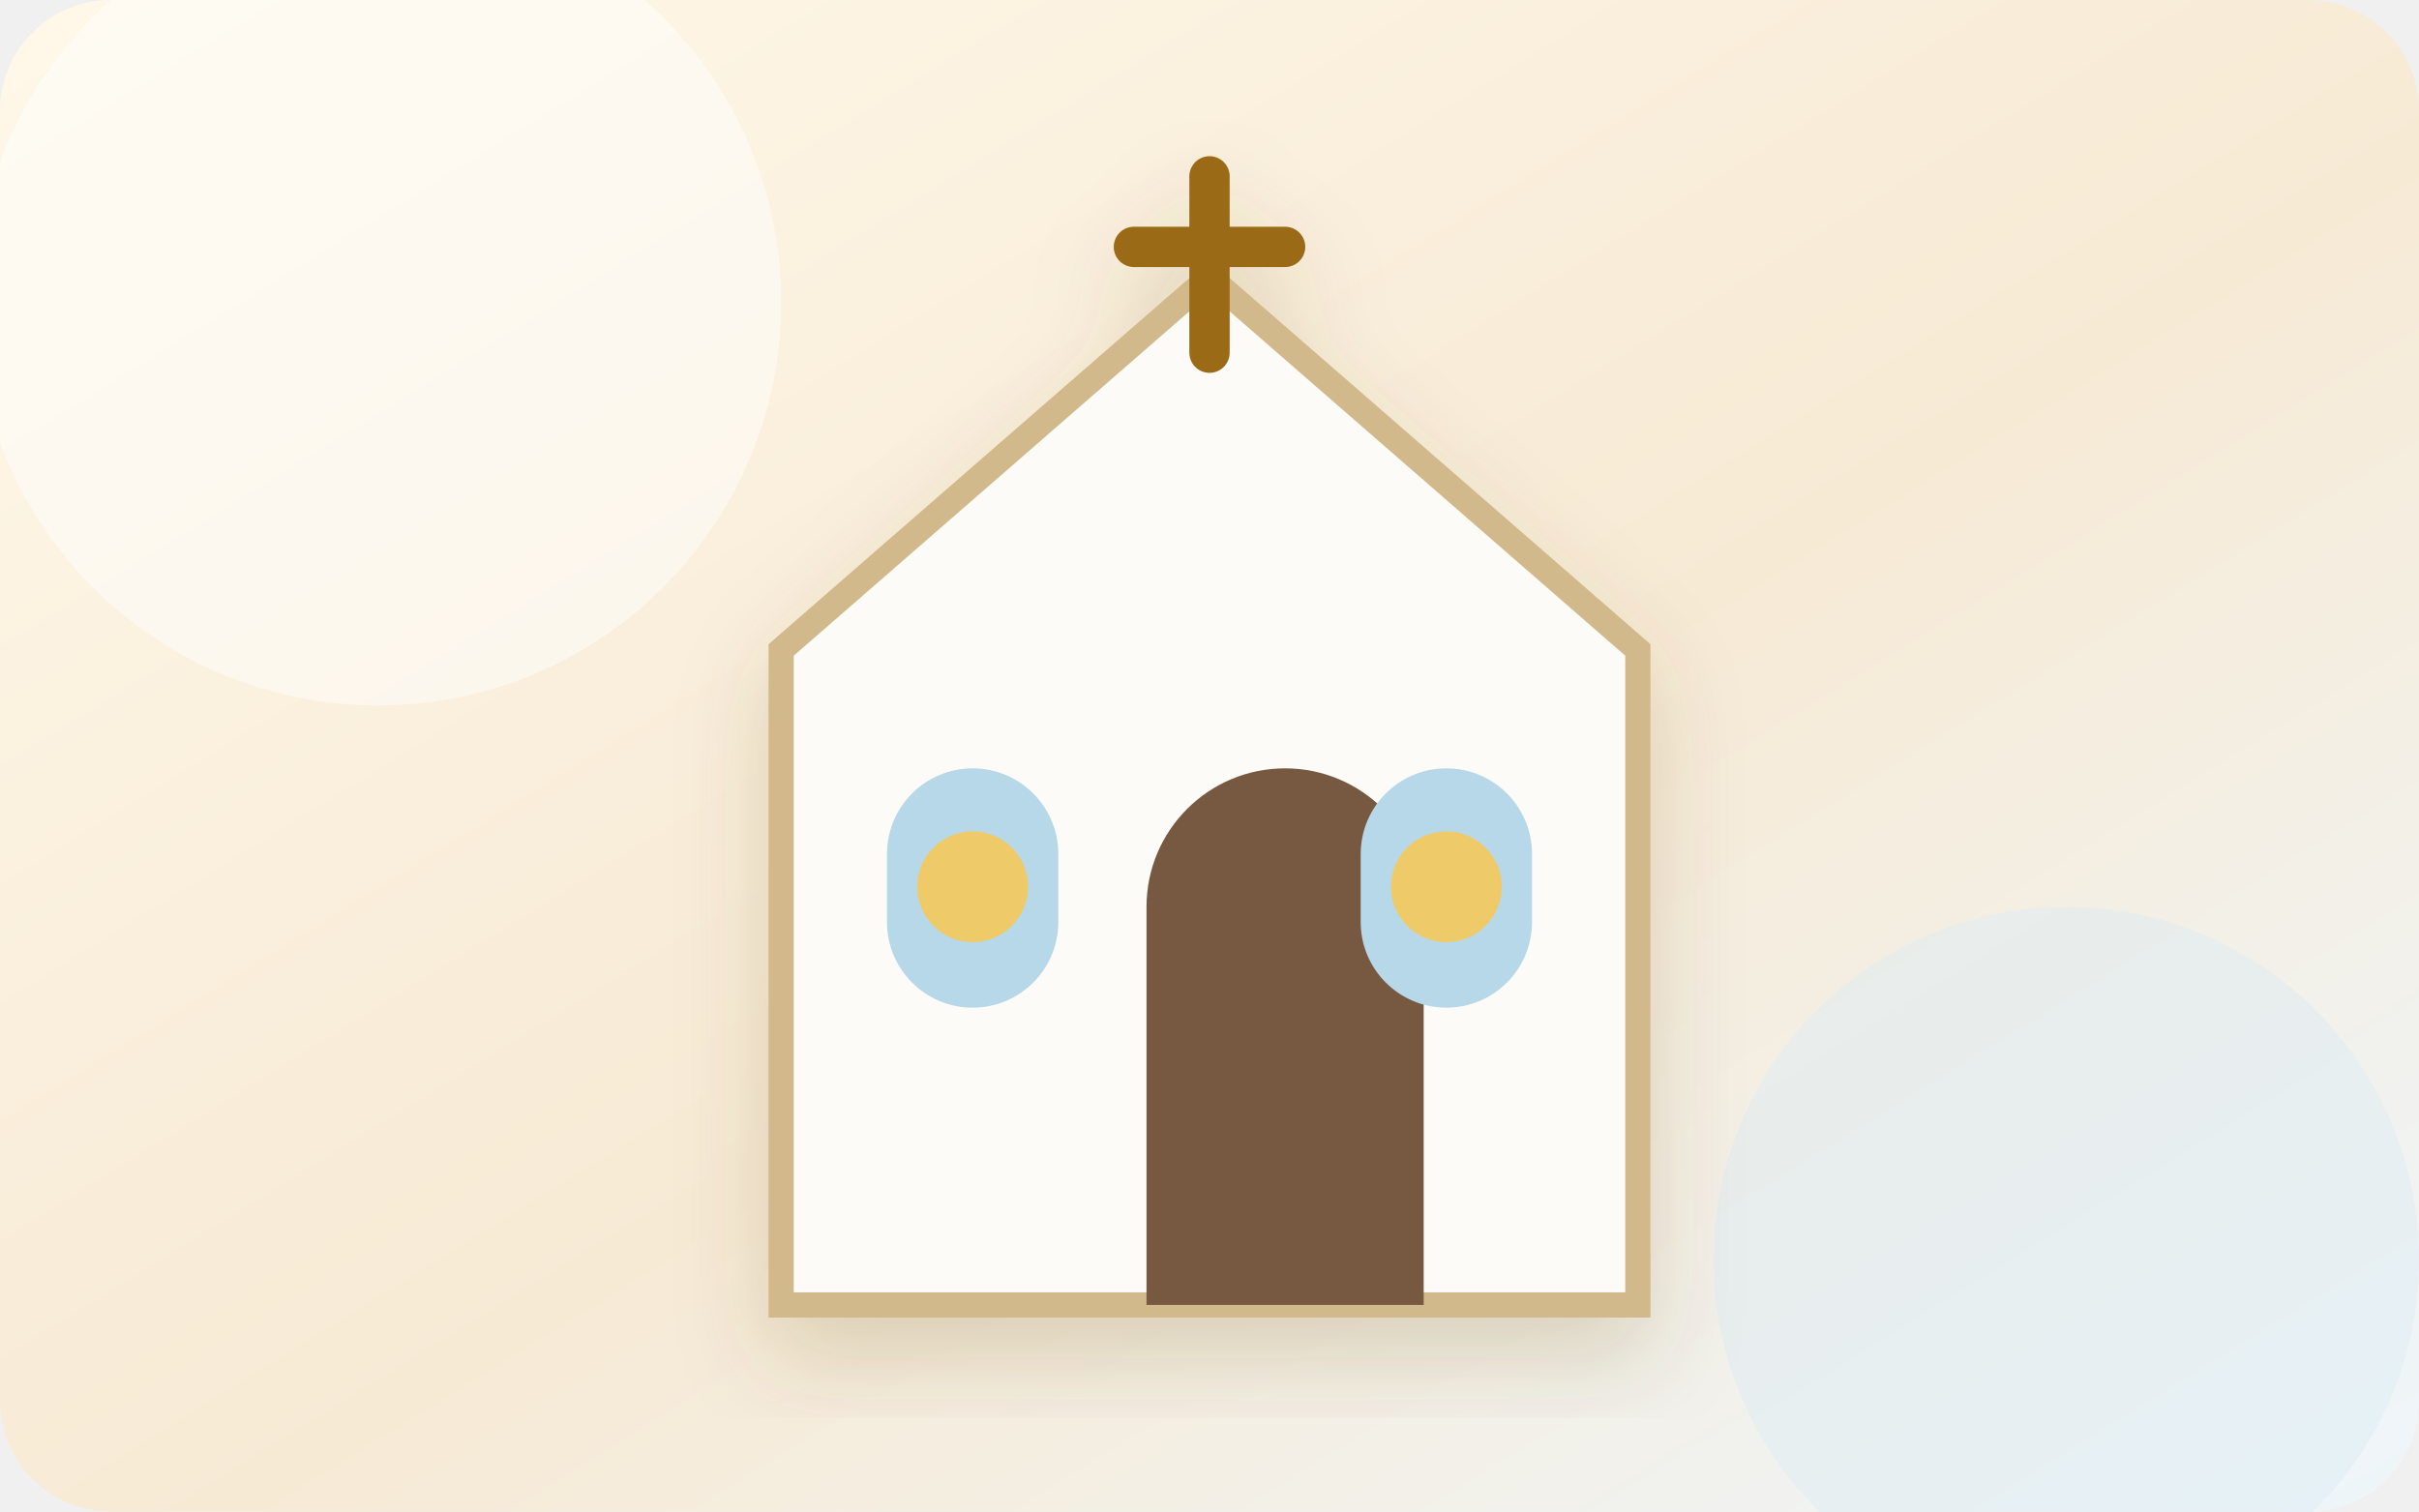
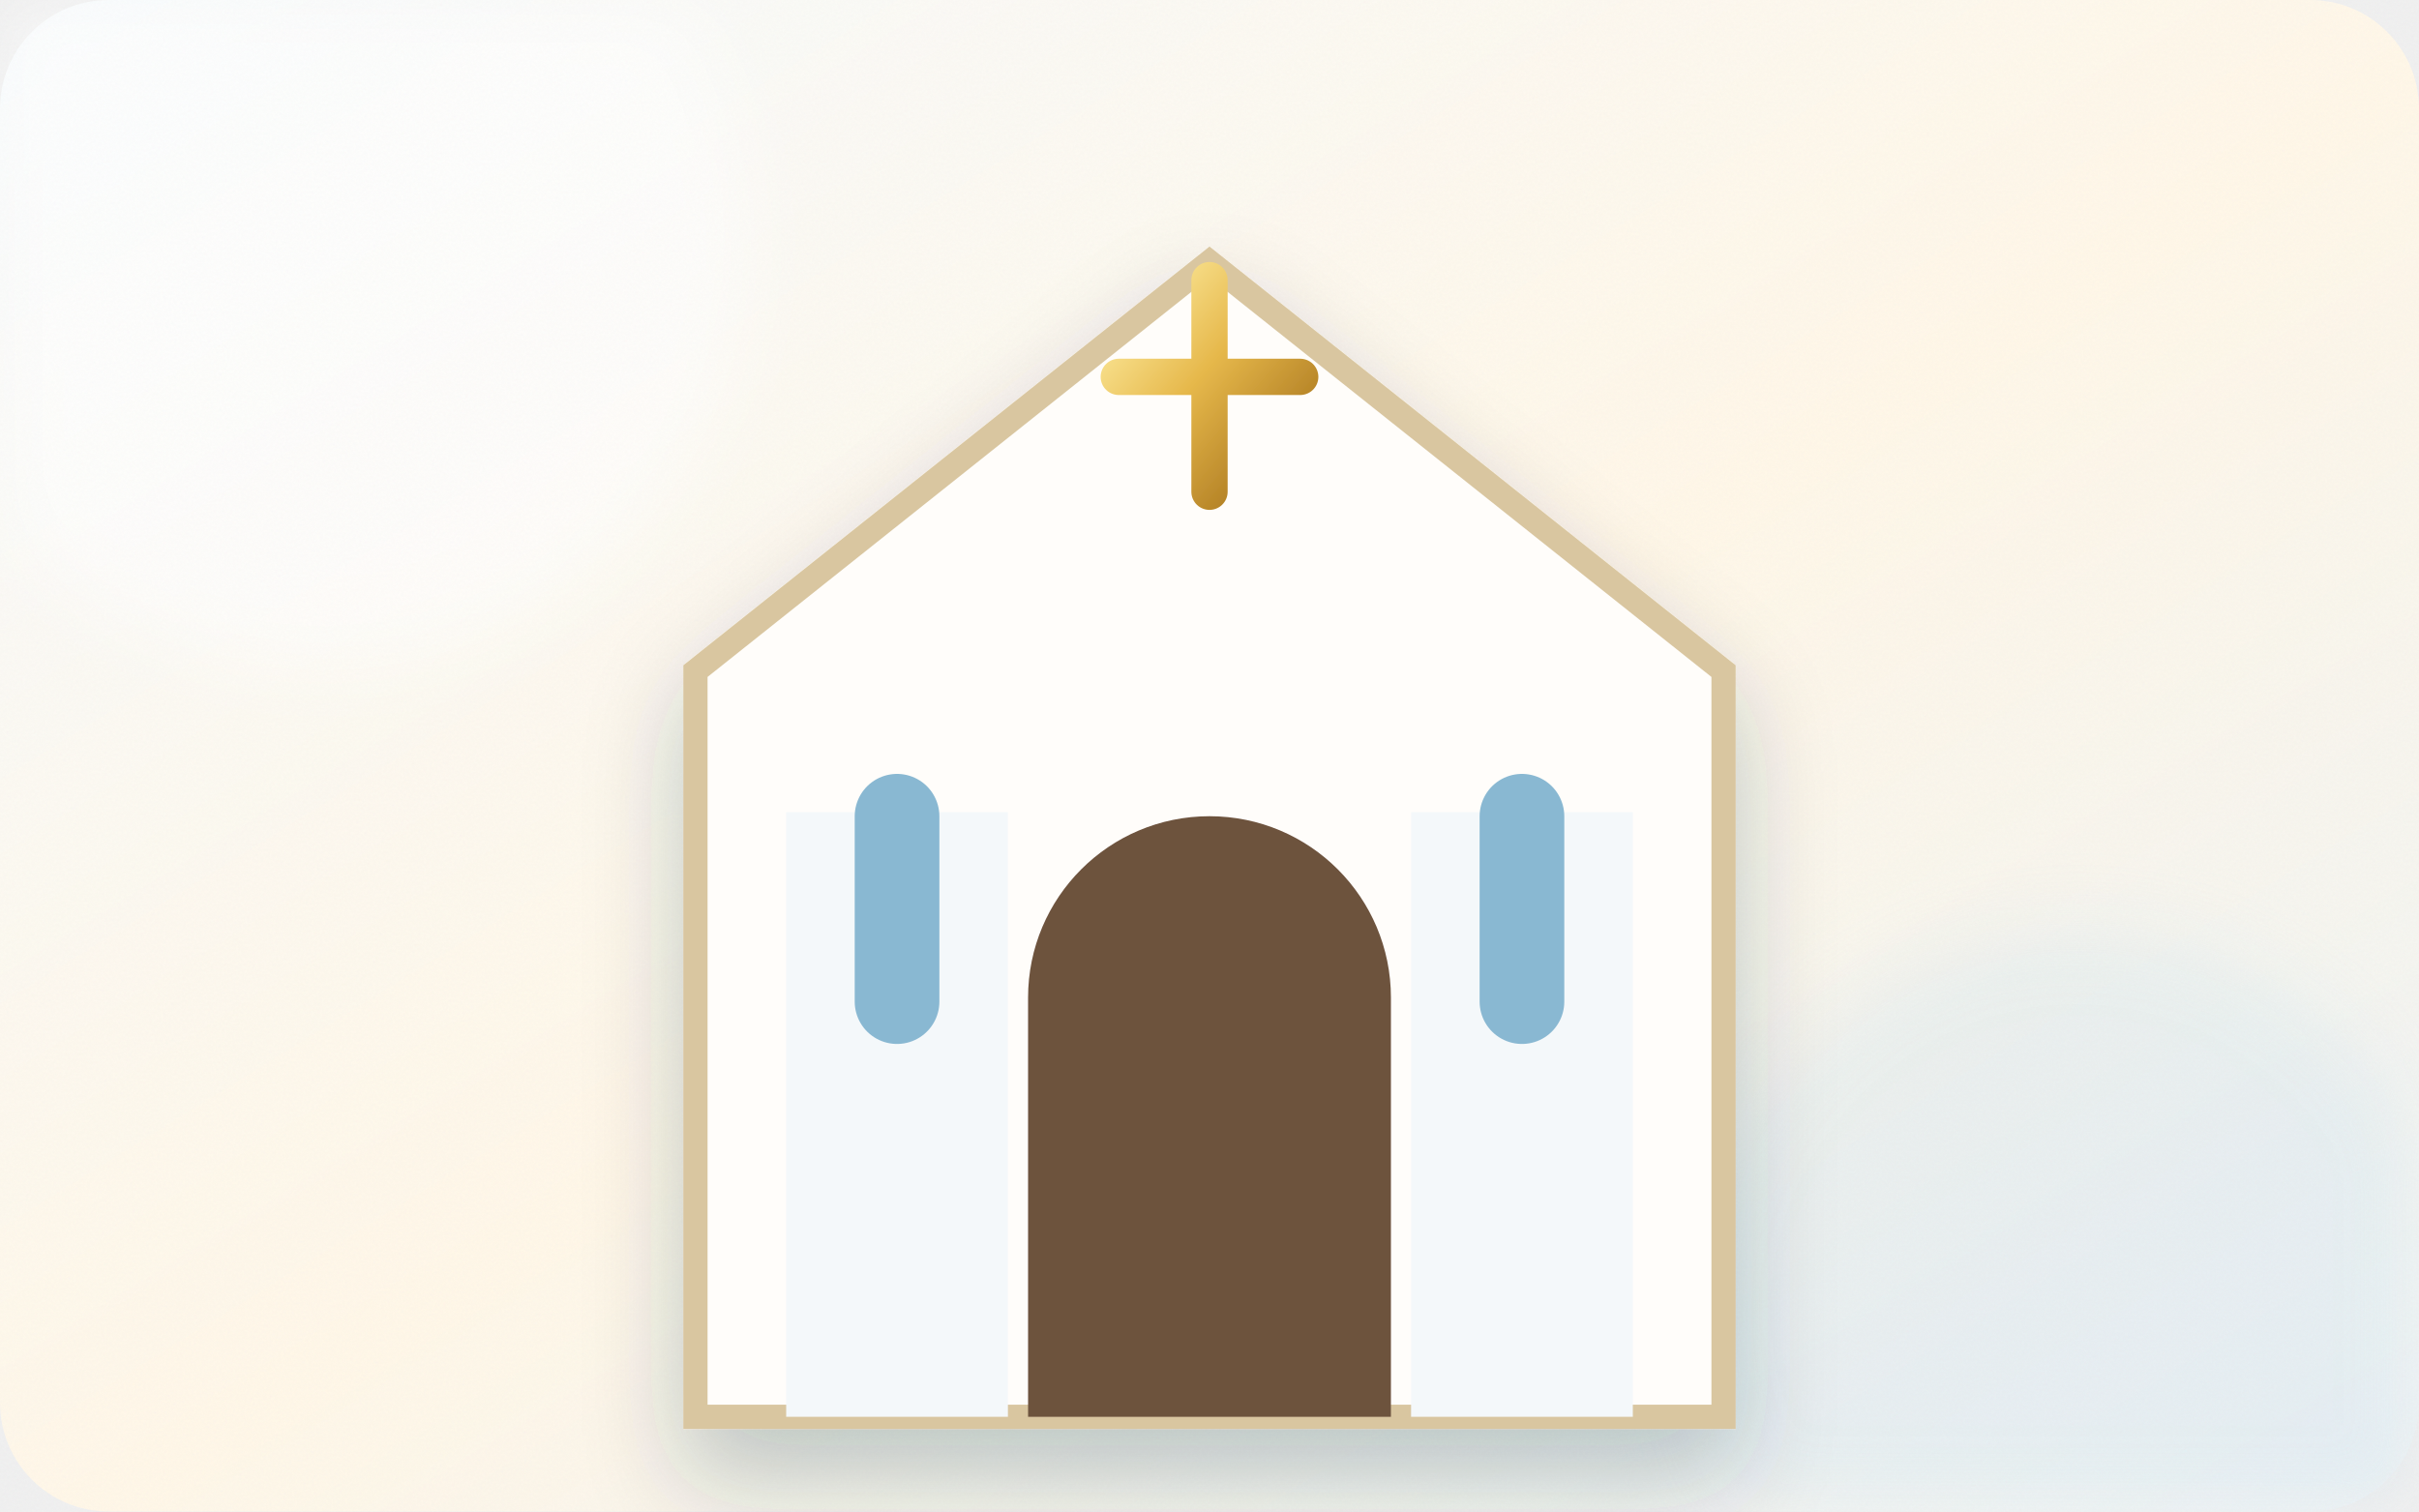
- <svg xmlns="http://www.w3.org/2000/svg" viewBox="0 0 960 600">
+ <svg xmlns="http://www.w3.org/2000/svg" viewBox="0 0 1200 750" role="img">
  <defs>
-     <linearGradient id="b" x1="0" y1="0" x2="1" y2="1">
-       <stop stop-color="#fff8e9" />
-       <stop offset=".55" stop-color="#f7ead5" />
-       <stop offset="1" stop-color="#eef6fb" />
+     <linearGradient id="bg" x1="0" y1="0" x2="1" y2="1">
+       <stop stop-color="#f8fbfd" />
+       <stop offset=".52" stop-color="#fff7e8" />
+       <stop offset="1" stop-color="#eef3f5" />
    </linearGradient>
-     <linearGradient id="g" x1="0" y1="0" x2="0" y2="1">
-       <stop stop-color="#f5c95b" />
-       <stop offset="1" stop-color="#bc8522" />
+     <linearGradient id="navy" x1="0" y1="0" x2="1" y2="1">
+       <stop stop-color="#1f4d78" />
+       <stop offset=".55" stop-color="#0d2e4c" />
+       <stop offset="1" stop-color="#071b2e" />
    </linearGradient>
-     <filter id="s">
-       <feDropShadow dx="0" dy="16" stdDeviation="18" flood-color="#644913" flood-opacity=".18" />
+     <linearGradient id="gold" x1="0" y1="0" x2="1" y2="1">
+       <stop stop-color="#fff0a6" />
+       <stop offset=".45" stop-color="#e6b84b" />
+       <stop offset="1" stop-color="#9f6b16" />
+     </linearGradient>
+     <linearGradient id="steel" x1="0" y1="0" x2="1" y2="1">
+       <stop stop-color="#53616e" />
+       <stop offset=".48" stop-color="#1f2932" />
+       <stop offset="1" stop-color="#080d12" />
+     </linearGradient>
+     <linearGradient id="blue" x1="0" y1="0" x2="1" y2="1">
+       <stop stop-color="#67c3f5" />
+       <stop offset=".5" stop-color="#2877b7" />
+       <stop offset="1" stop-color="#12466f" />
+     </linearGradient>
+     <radialGradient id="lens" cx=".38" cy=".32" r=".72">
+       <stop stop-color="#9ef4ff" />
+       <stop offset=".18" stop-color="#4db5e5" />
+       <stop offset=".48" stop-color="#254d7b" />
+       <stop offset=".78" stop-color="#152538" />
+       <stop offset="1" stop-color="#060b11" />
+     </radialGradient>
+     <filter id="shadow" x="-30%" y="-30%" width="160%" height="180%">
+       <feDropShadow dx="0" dy="24" stdDeviation="24" flood-color="#0c2f4e" flood-opacity=".24" />
+     </filter>
+     <filter id="soft">
+       <feGaussianBlur stdDeviation="18" />
+     </filter>
+     <filter id="grain" x="-20%" y="-20%" width="140%" height="140%">
+       <feTurbulence type="fractalNoise" baseFrequency=".72" numOctaves="2" seed="12" />
+       <feColorMatrix values="1 0 0 0 0 0 1 0 0 0 0 0 1 0 0 0 0 0 .055 0" />
    </filter>
  </defs>
-   <rect width="960" height="600" rx="44" fill="url(#b)" />
-   <circle cx="150" cy="120" r="160" fill="#fff" opacity=".48" />
-   <circle cx="820" cy="500" r="140" fill="#dcebf5" opacity=".45" />
-   <g filter="url(#s)" transform="translate(240 70)">
-     <path d="M240 40 70 188v260h340V188z" fill="#fdfbf7" stroke="#d1b98b" stroke-width="10" />
-     <path d="M240 40v-8M240 0v70M210 28h60" stroke="#9a6a18" stroke-width="16" stroke-linecap="round" />
-     <path d="M215 448V290a55 55 0 0 1 110 0v158" fill="#77583f" />
-     <rect x="112" y="235" width="68" height="95" rx="34" fill="#b7d8e8" />
-     <rect x="300" y="235" width="68" height="95" rx="34" fill="#b7d8e8" />
-     <circle cx="146" cy="282" r="22" fill="#f5c95b" opacity=".9" />
-     <circle cx="334" cy="282" r="22" fill="#f5c95b" opacity=".9" />
-     <path d="M50 448h380" stroke="url(#g)" stroke-width="18" stroke-linecap="round" />
+   <rect width="1200" height="750" rx="54" fill="url(#bg)" />
+   <circle cx="160" cy="120" r="210" fill="#fff" opacity=".58" filter="url(#soft)" />
+   <circle cx="1030" cy="650" r="190" fill="#b7d9ee" opacity=".20" filter="url(#soft)" />
+   <rect width="1200" height="750" rx="54" filter="url(#grain)" opacity=".65" />
+   <g filter="url(#shadow)" transform="translate(250 95)">
+     <path d="M350 35 95 238v370h510V238z" fill="#fffdfa" stroke="#d9c6a0" stroke-width="12" />
+     <path d="M350 44v105M305 92h90" stroke="url(#gold)" stroke-width="18" stroke-linecap="round" />
+     <path d="M260 608V400a90 90 0 0 1 180 0v208" fill="#6d523e" />
+     <path d="M140 608V308h110v300M450 608V308h110v300" fill="#f4f8fa" />
+     <path d="M195 310v92M505 310v92" stroke="#89b8d2" stroke-width="42" stroke-linecap="round" />
+     <path d="M95 608h510" stroke="url(#gold)" stroke-width="18" stroke-linecap="round" />
  </g>
</svg>
